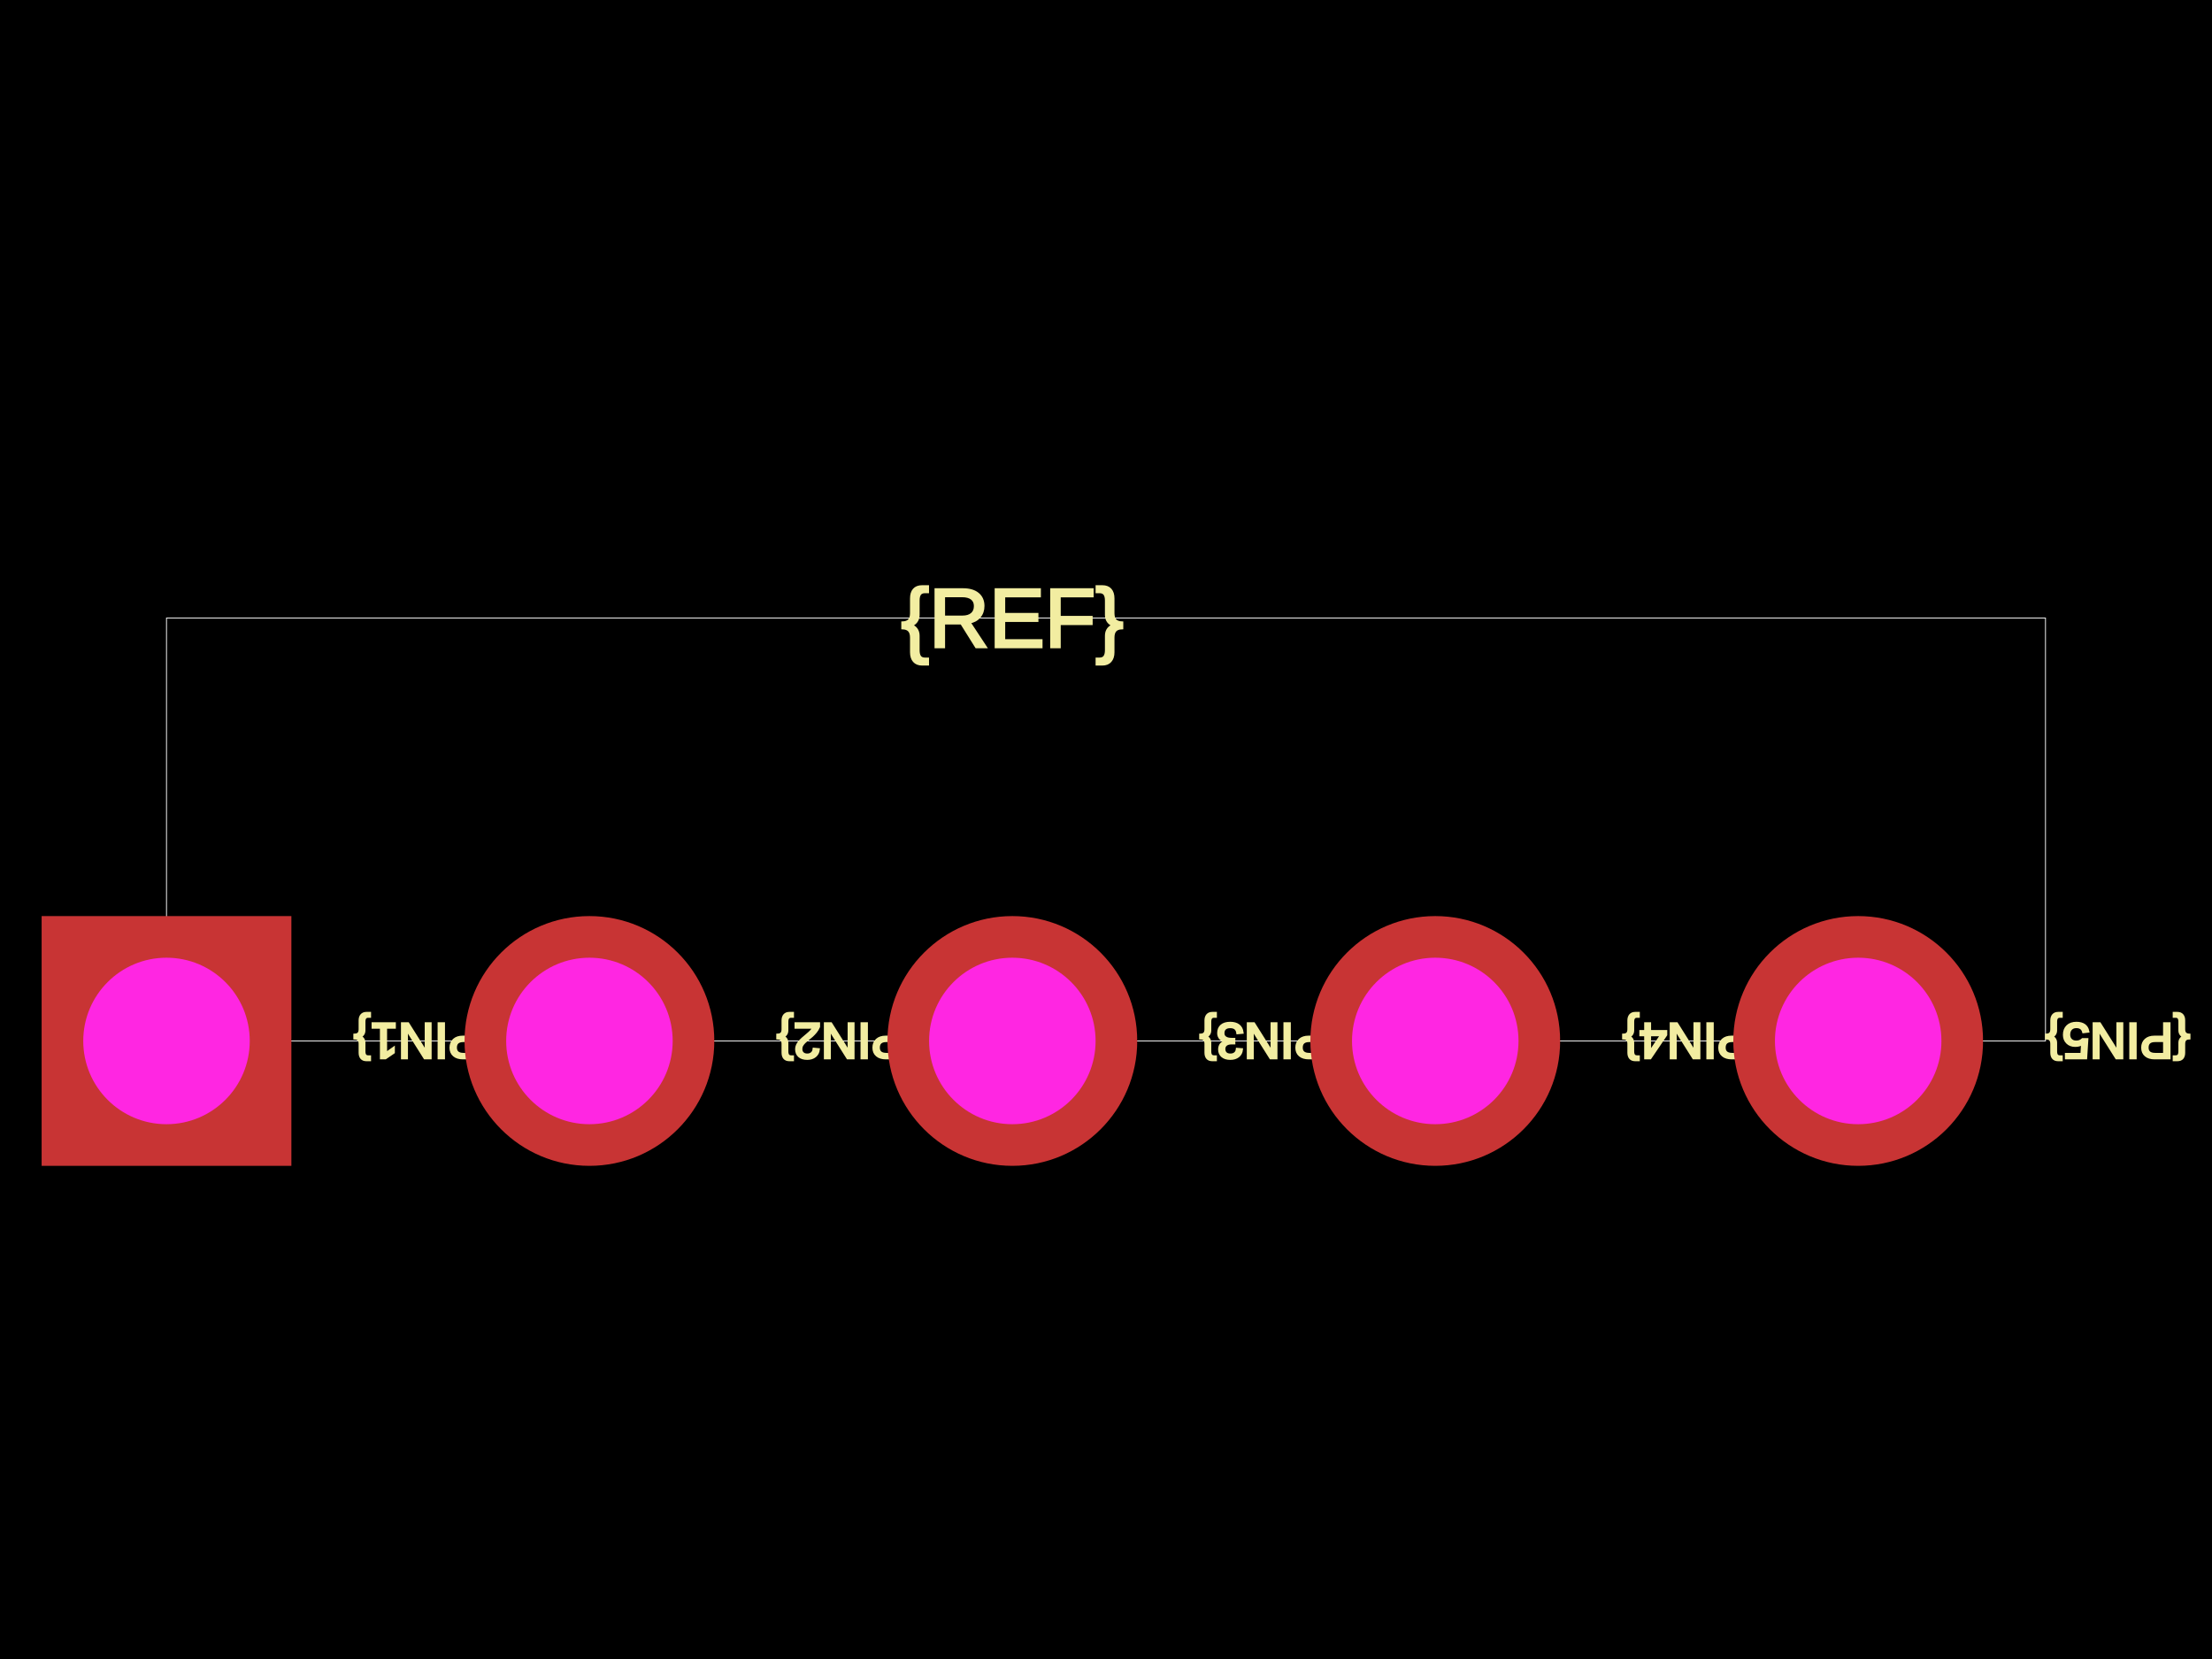
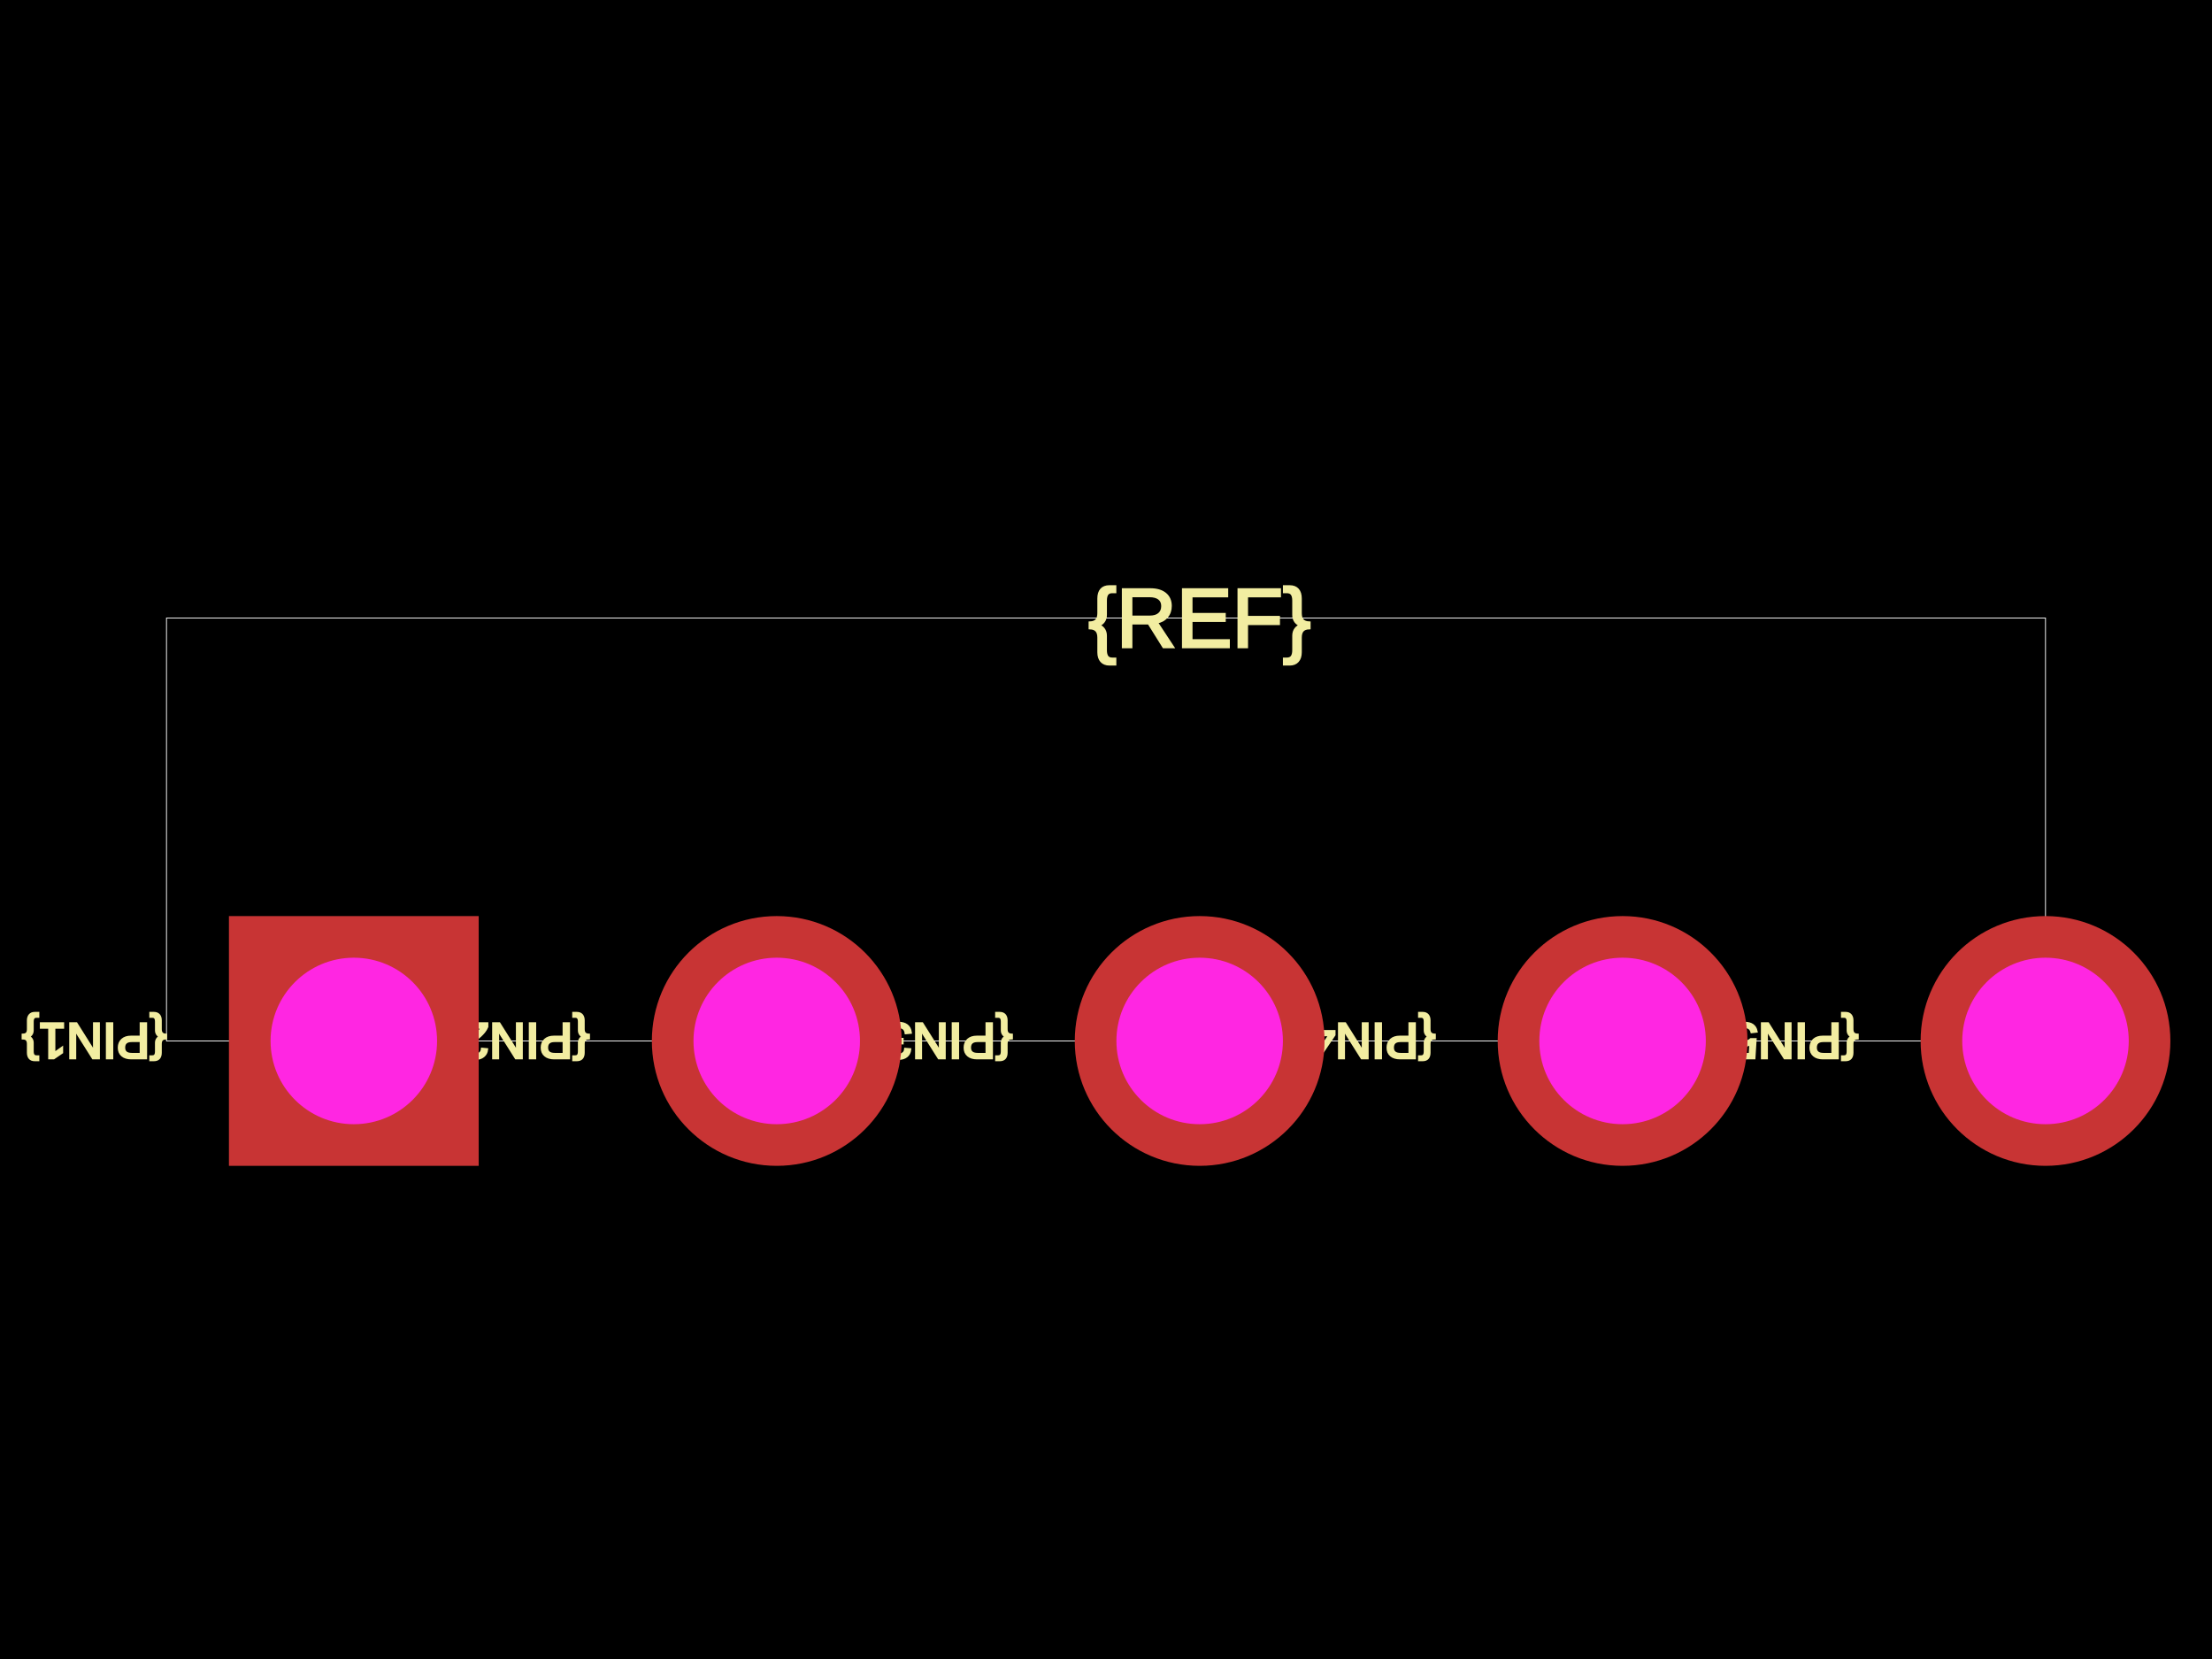
<svg xmlns="http://www.w3.org/2000/svg" width="800" height="600">
  <style />
  <rect class="boundary" x="0" y="0" fill="#000" width="800" height="600" />
  <rect class="pcb-boundary" fill="none" stroke="#fff" stroke-width="0.3" x="60.218" y="223.523" width="679.563" height="152.954" />
-   <text x="0" y="0" dx="0" dy="0" fill="#f2eda1" font-family="Arial, sans-serif" font-size="18.065" text-anchor="end" dominant-baseline="central" transform="matrix(-1,1.2246467991473532e-16,-1.2246467991473532e-16,-1,127.9639,376.4772)" class="pcb-silkscreen-text pcb-silkscreen-top" data-pcb-silkscreen-text-id="pcb_component_1" stroke="#f2eda1">{PIN1}</text>
-   <text x="0" y="0" dx="0" dy="0" fill="#f2eda1" font-family="Arial, sans-serif" font-size="18.065" text-anchor="end" dominant-baseline="central" transform="matrix(-1,1.2246467991473532e-16,-1.2246467991473532e-16,-1,280.9183,376.4772)" class="pcb-silkscreen-text pcb-silkscreen-top" data-pcb-silkscreen-text-id="pcb_component_1" stroke="#f2eda1">{PIN2}</text>
-   <text x="0" y="0" dx="0" dy="0" fill="#f2eda1" font-family="Arial, sans-serif" font-size="18.065" text-anchor="end" dominant-baseline="central" transform="matrix(-1,1.2246467991473532e-16,-1.2246467991473532e-16,-1,433.8728,376.4772)" class="pcb-silkscreen-text pcb-silkscreen-top" data-pcb-silkscreen-text-id="pcb_component_1" stroke="#f2eda1">{PIN3}</text>
-   <text x="0" y="0" dx="0" dy="0" fill="#f2eda1" font-family="Arial, sans-serif" font-size="18.065" text-anchor="end" dominant-baseline="central" transform="matrix(-1,1.2246467991473532e-16,-1.2246467991473532e-16,-1,586.8272,376.4772)" class="pcb-silkscreen-text pcb-silkscreen-top" data-pcb-silkscreen-text-id="pcb_component_1" stroke="#f2eda1">{PIN4}</text>
-   <text x="0" y="0" dx="0" dy="0" fill="#f2eda1" font-family="Arial, sans-serif" font-size="18.065" text-anchor="end" dominant-baseline="central" transform="matrix(-1,1.2246467991473532e-16,-1.2246467991473532e-16,-1,739.7817,376.4772)" class="pcb-silkscreen-text pcb-silkscreen-top" data-pcb-silkscreen-text-id="pcb_component_1" stroke="#f2eda1">{PIN5}</text>
-   <text x="0" y="0" dx="0" dy="0" fill="#f2eda1" font-family="Arial, sans-serif" font-size="30.109" text-anchor="middle" dominant-baseline="central" transform="matrix(1,0,0,1,366.1272,223.5228)" class="pcb-silkscreen-text pcb-silkscreen-top" data-pcb-silkscreen-text-id="pcb_component_1" stroke="#f2eda1">{REF}</text>
+   <text x="0" y="0" dx="0" dy="0" fill="#f2eda1" font-family="Arial, sans-serif" font-size="18.065" text-anchor="start" dominant-baseline="central" transform="matrix(-1,1.2246467991473532e-16,-1.2246467991473532e-16,-1,60.21829,376.4772)" class="pcb-silkscreen-text pcb-silkscreen-top" data-pcb-silkscreen-text-id="pcb_component_1" stroke="#f2eda1">{PIN1}</text>
+   <text x="0" y="0" dx="0" dy="0" fill="#f2eda1" font-family="Arial, sans-serif" font-size="18.065" text-anchor="start" dominant-baseline="central" transform="matrix(-1,1.2246467991473532e-16,-1.2246467991473532e-16,-1,213.1728,376.4772)" class="pcb-silkscreen-text pcb-silkscreen-top" data-pcb-silkscreen-text-id="pcb_component_1" stroke="#f2eda1">{PIN2}</text>
+   <text x="0" y="0" dx="0" dy="0" fill="#f2eda1" font-family="Arial, sans-serif" font-size="18.065" text-anchor="start" dominant-baseline="central" transform="matrix(-1,1.2246467991473532e-16,-1.2246467991473532e-16,-1,366.1272,376.4772)" class="pcb-silkscreen-text pcb-silkscreen-top" data-pcb-silkscreen-text-id="pcb_component_1" stroke="#f2eda1">{PIN3}</text>
+   <text x="0" y="0" dx="0" dy="0" fill="#f2eda1" font-family="Arial, sans-serif" font-size="18.065" text-anchor="start" dominant-baseline="central" transform="matrix(-1,1.2246467991473532e-16,-1.2246467991473532e-16,-1,519.0817,376.4772)" class="pcb-silkscreen-text pcb-silkscreen-top" data-pcb-silkscreen-text-id="pcb_component_1" stroke="#f2eda1">{PIN4}</text>
+   <text x="0" y="0" dx="0" dy="0" fill="#f2eda1" font-family="Arial, sans-serif" font-size="18.065" text-anchor="start" dominant-baseline="central" transform="matrix(-1,1.2246467991473532e-16,-1.2246467991473532e-16,-1,672.0361,376.4772)" class="pcb-silkscreen-text pcb-silkscreen-top" data-pcb-silkscreen-text-id="pcb_component_1" stroke="#f2eda1">{PIN5}</text>
+   <text x="0" y="0" dx="0" dy="0" fill="#f2eda1" font-family="Arial, sans-serif" font-size="30.109" text-anchor="middle" dominant-baseline="central" transform="matrix(1,0,0,1,433.8728,223.5228)" class="pcb-silkscreen-text pcb-silkscreen-top" data-pcb-silkscreen-text-id="pcb_component_1" stroke="#f2eda1">{REF}</text>
  <g>
-     <rect class="pcb-hole-outer-pad" fill="rgb(200, 52, 52)" x="15.055" y="331.314" width="90.327" height="90.327" />
-     <circle class="pcb-hole-inner" fill="rgb(255, 38, 226)" cx="60.218" cy="376.477" r="30.109" />
+     <rect class="pcb-hole-outer-pad" fill="rgb(200, 52, 52)" x="82.8" y="331.314" width="90.327" height="90.327" />
+     <circle class="pcb-hole-inner" fill="rgb(255, 38, 226)" cx="127.964" cy="376.477" r="30.109" />
  </g>
  <g>
-     <circle class="pcb-hole-outer" fill="rgb(200, 52, 52)" cx="213.173" cy="376.477" r="45.164" />
-     <circle class="pcb-hole-inner" fill="rgb(255, 38, 226)" cx="213.173" cy="376.477" r="30.109" />
+     <circle class="pcb-hole-outer" fill="rgb(200, 52, 52)" cx="280.918" cy="376.477" r="45.164" />
+     <circle class="pcb-hole-inner" fill="rgb(255, 38, 226)" cx="280.918" cy="376.477" r="30.109" />
  </g>
  <g>
-     <circle class="pcb-hole-outer" fill="rgb(200, 52, 52)" cx="366.127" cy="376.477" r="45.164" />
-     <circle class="pcb-hole-inner" fill="rgb(255, 38, 226)" cx="366.127" cy="376.477" r="30.109" />
+     <circle class="pcb-hole-outer" fill="rgb(200, 52, 52)" cx="433.873" cy="376.477" r="45.164" />
+     <circle class="pcb-hole-inner" fill="rgb(255, 38, 226)" cx="433.873" cy="376.477" r="30.109" />
  </g>
  <g>
-     <circle class="pcb-hole-outer" fill="rgb(200, 52, 52)" cx="519.082" cy="376.477" r="45.164" />
-     <circle class="pcb-hole-inner" fill="rgb(255, 38, 226)" cx="519.082" cy="376.477" r="30.109" />
+     <circle class="pcb-hole-outer" fill="rgb(200, 52, 52)" cx="586.827" cy="376.477" r="45.164" />
+     <circle class="pcb-hole-inner" fill="rgb(255, 38, 226)" cx="586.827" cy="376.477" r="30.109" />
  </g>
  <g>
-     <circle class="pcb-hole-outer" fill="rgb(200, 52, 52)" cx="672.036" cy="376.477" r="45.164" />
-     <circle class="pcb-hole-inner" fill="rgb(255, 38, 226)" cx="672.036" cy="376.477" r="30.109" />
+     <circle class="pcb-hole-outer" fill="rgb(200, 52, 52)" cx="739.782" cy="376.477" r="45.164" />
+     <circle class="pcb-hole-inner" fill="rgb(255, 38, 226)" cx="739.782" cy="376.477" r="30.109" />
  </g>
</svg>
